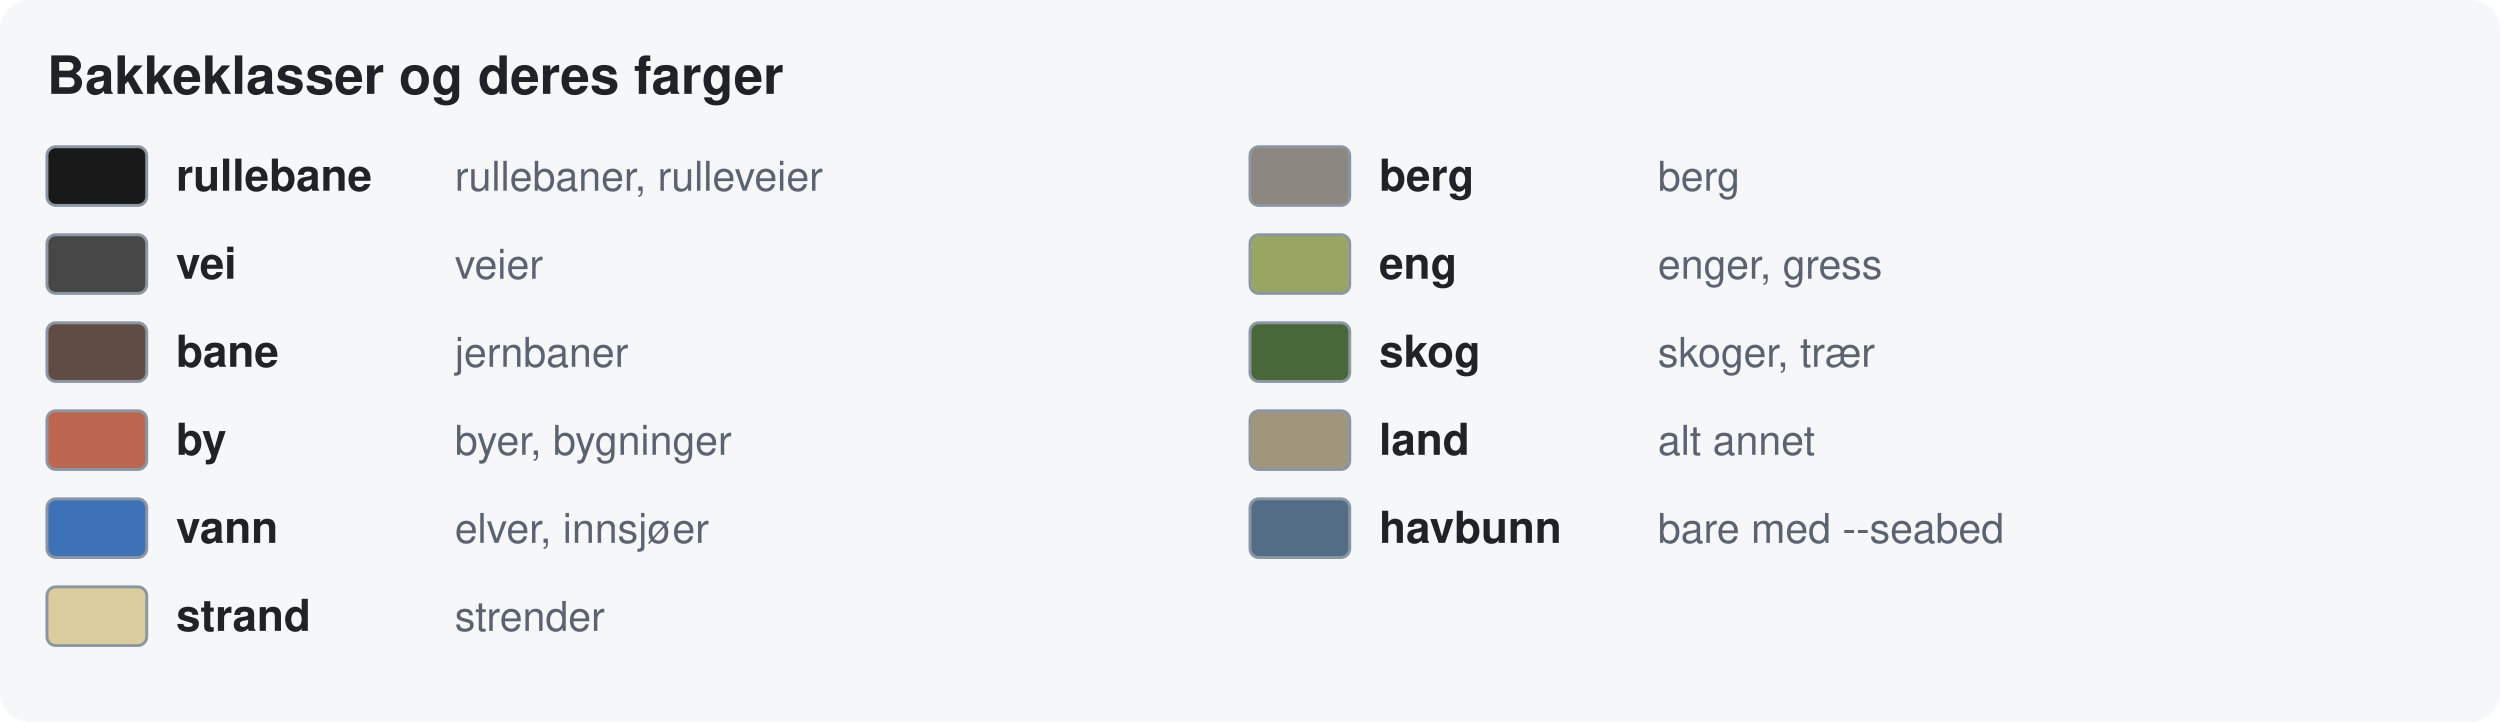
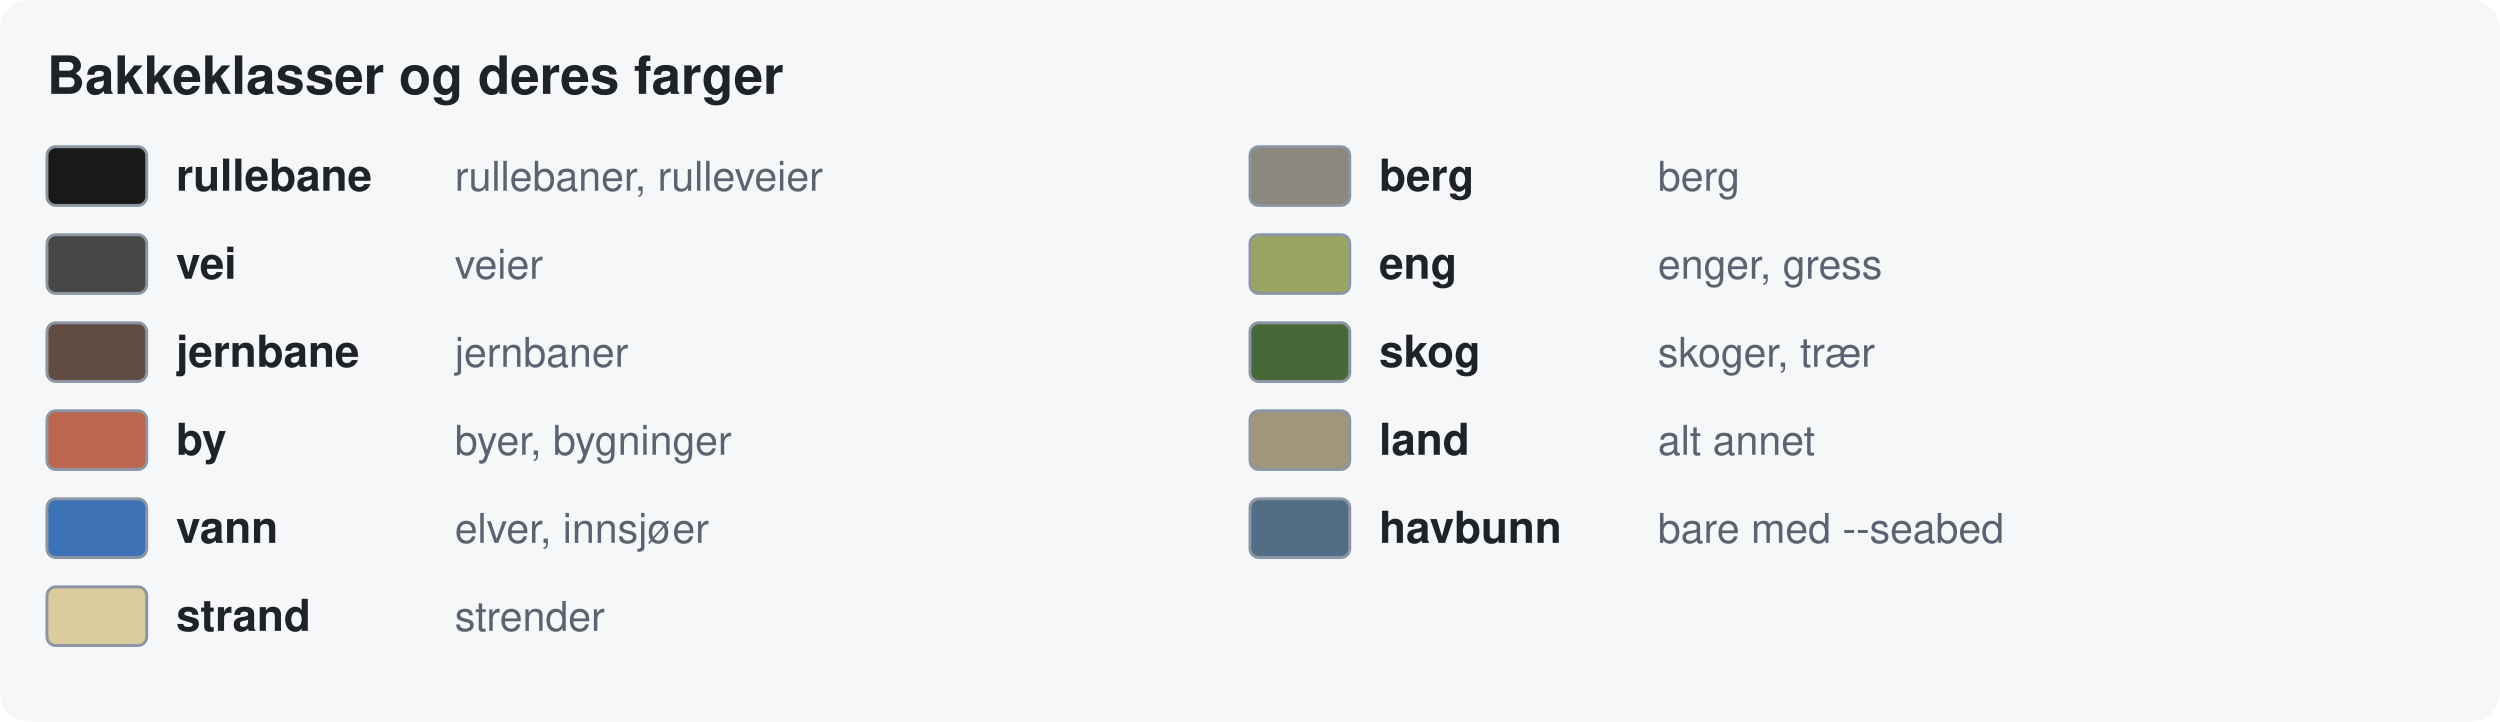
<svg xmlns="http://www.w3.org/2000/svg" width="852" height="246" viewBox="0 0 852 246" font-family="Segoe UI,Helvetica,Arial,sans-serif">
  <rect width="852" height="246" rx="10" fill="#f6f7f9" />
  <text x="16" y="32" font-size="18" fill="#1f2328" font-weight="600">Bakkeklasser og deres farger</text>
  <rect x="16" y="50" width="34" height="20" rx="3" fill="#191919" stroke="#8c95a3" />
  <text x="60" y="65" font-size="15" fill="#1f2328" font-weight="600">rullebane</text>
  <text x="155" y="65" font-size="14" fill="#5b6270">rullebaner, rulleveier</text>
  <rect x="16" y="80" width="34" height="20" rx="3" fill="#474747" stroke="#8c95a3" />
  <text x="60" y="95" font-size="15" fill="#1f2328" font-weight="600">vei</text>
  <text x="155" y="95" font-size="14" fill="#5b6270">veier</text>
  <rect x="16" y="110" width="34" height="20" rx="3" fill="#604c42" stroke="#8c95a3" />
-   <text x="60" y="125" font-size="15" fill="#1f2328" font-weight="600">bane</text>
+   <text x="60" y="125" font-size="15" fill="#1f2328" font-weight="600">jernbane</text>
  <text x="155" y="125" font-size="14" fill="#5b6270">jernbaner</text>
  <rect x="16" y="140" width="34" height="20" rx="3" fill="#bc664f" stroke="#8c95a3" />
  <text x="60" y="155" font-size="15" fill="#1f2328" font-weight="600">by</text>
  <text x="155" y="155" font-size="14" fill="#5b6270">byer, bygninger</text>
  <rect x="16" y="170" width="34" height="20" rx="3" fill="#3d72b7" stroke="#8c95a3" />
  <text x="60" y="185" font-size="15" fill="#1f2328" font-weight="600">vann</text>
  <text x="155" y="185" font-size="14" fill="#5b6270">elver, innsjøer</text>
  <rect x="16" y="200" width="34" height="20" rx="3" fill="#dbcc9e" stroke="#8c95a3" />
  <text x="60" y="215" font-size="15" fill="#1f2328" font-weight="600">strand</text>
  <text x="155" y="215" font-size="14" fill="#5b6270">strender</text>
  <rect x="426" y="50" width="34" height="20" rx="3" fill="#8c877f" stroke="#8c95a3" />
  <text x="470" y="65" font-size="15" fill="#1f2328" font-weight="600">berg</text>
  <text x="565" y="65" font-size="14" fill="#5b6270">berg</text>
  <rect x="426" y="80" width="34" height="20" rx="3" fill="#99a560" stroke="#8c95a3" />
  <text x="470" y="95" font-size="15" fill="#1f2328" font-weight="600">eng</text>
  <text x="565" y="95" font-size="14" fill="#5b6270">enger, gress</text>
  <rect x="426" y="110" width="34" height="20" rx="3" fill="#49683a" stroke="#8c95a3" />
  <text x="470" y="125" font-size="15" fill="#1f2328" font-weight="600">skog</text>
  <text x="565" y="125" font-size="14" fill="#5b6270">skoger, trær</text>
  <rect x="426" y="140" width="34" height="20" rx="3" fill="#a0967c" stroke="#8c95a3" />
  <text x="470" y="155" font-size="15" fill="#1f2328" font-weight="600">land</text>
  <text x="565" y="155" font-size="14" fill="#5b6270">alt annet</text>
  <rect x="426" y="170" width="34" height="20" rx="3" fill="#546d87" stroke="#8c95a3" />
  <text x="470" y="185" font-size="15" fill="#1f2328" font-weight="600">havbunn</text>
  <text x="565" y="185" font-size="14" fill="#5b6270">bare med --seabed</text>
</svg>
